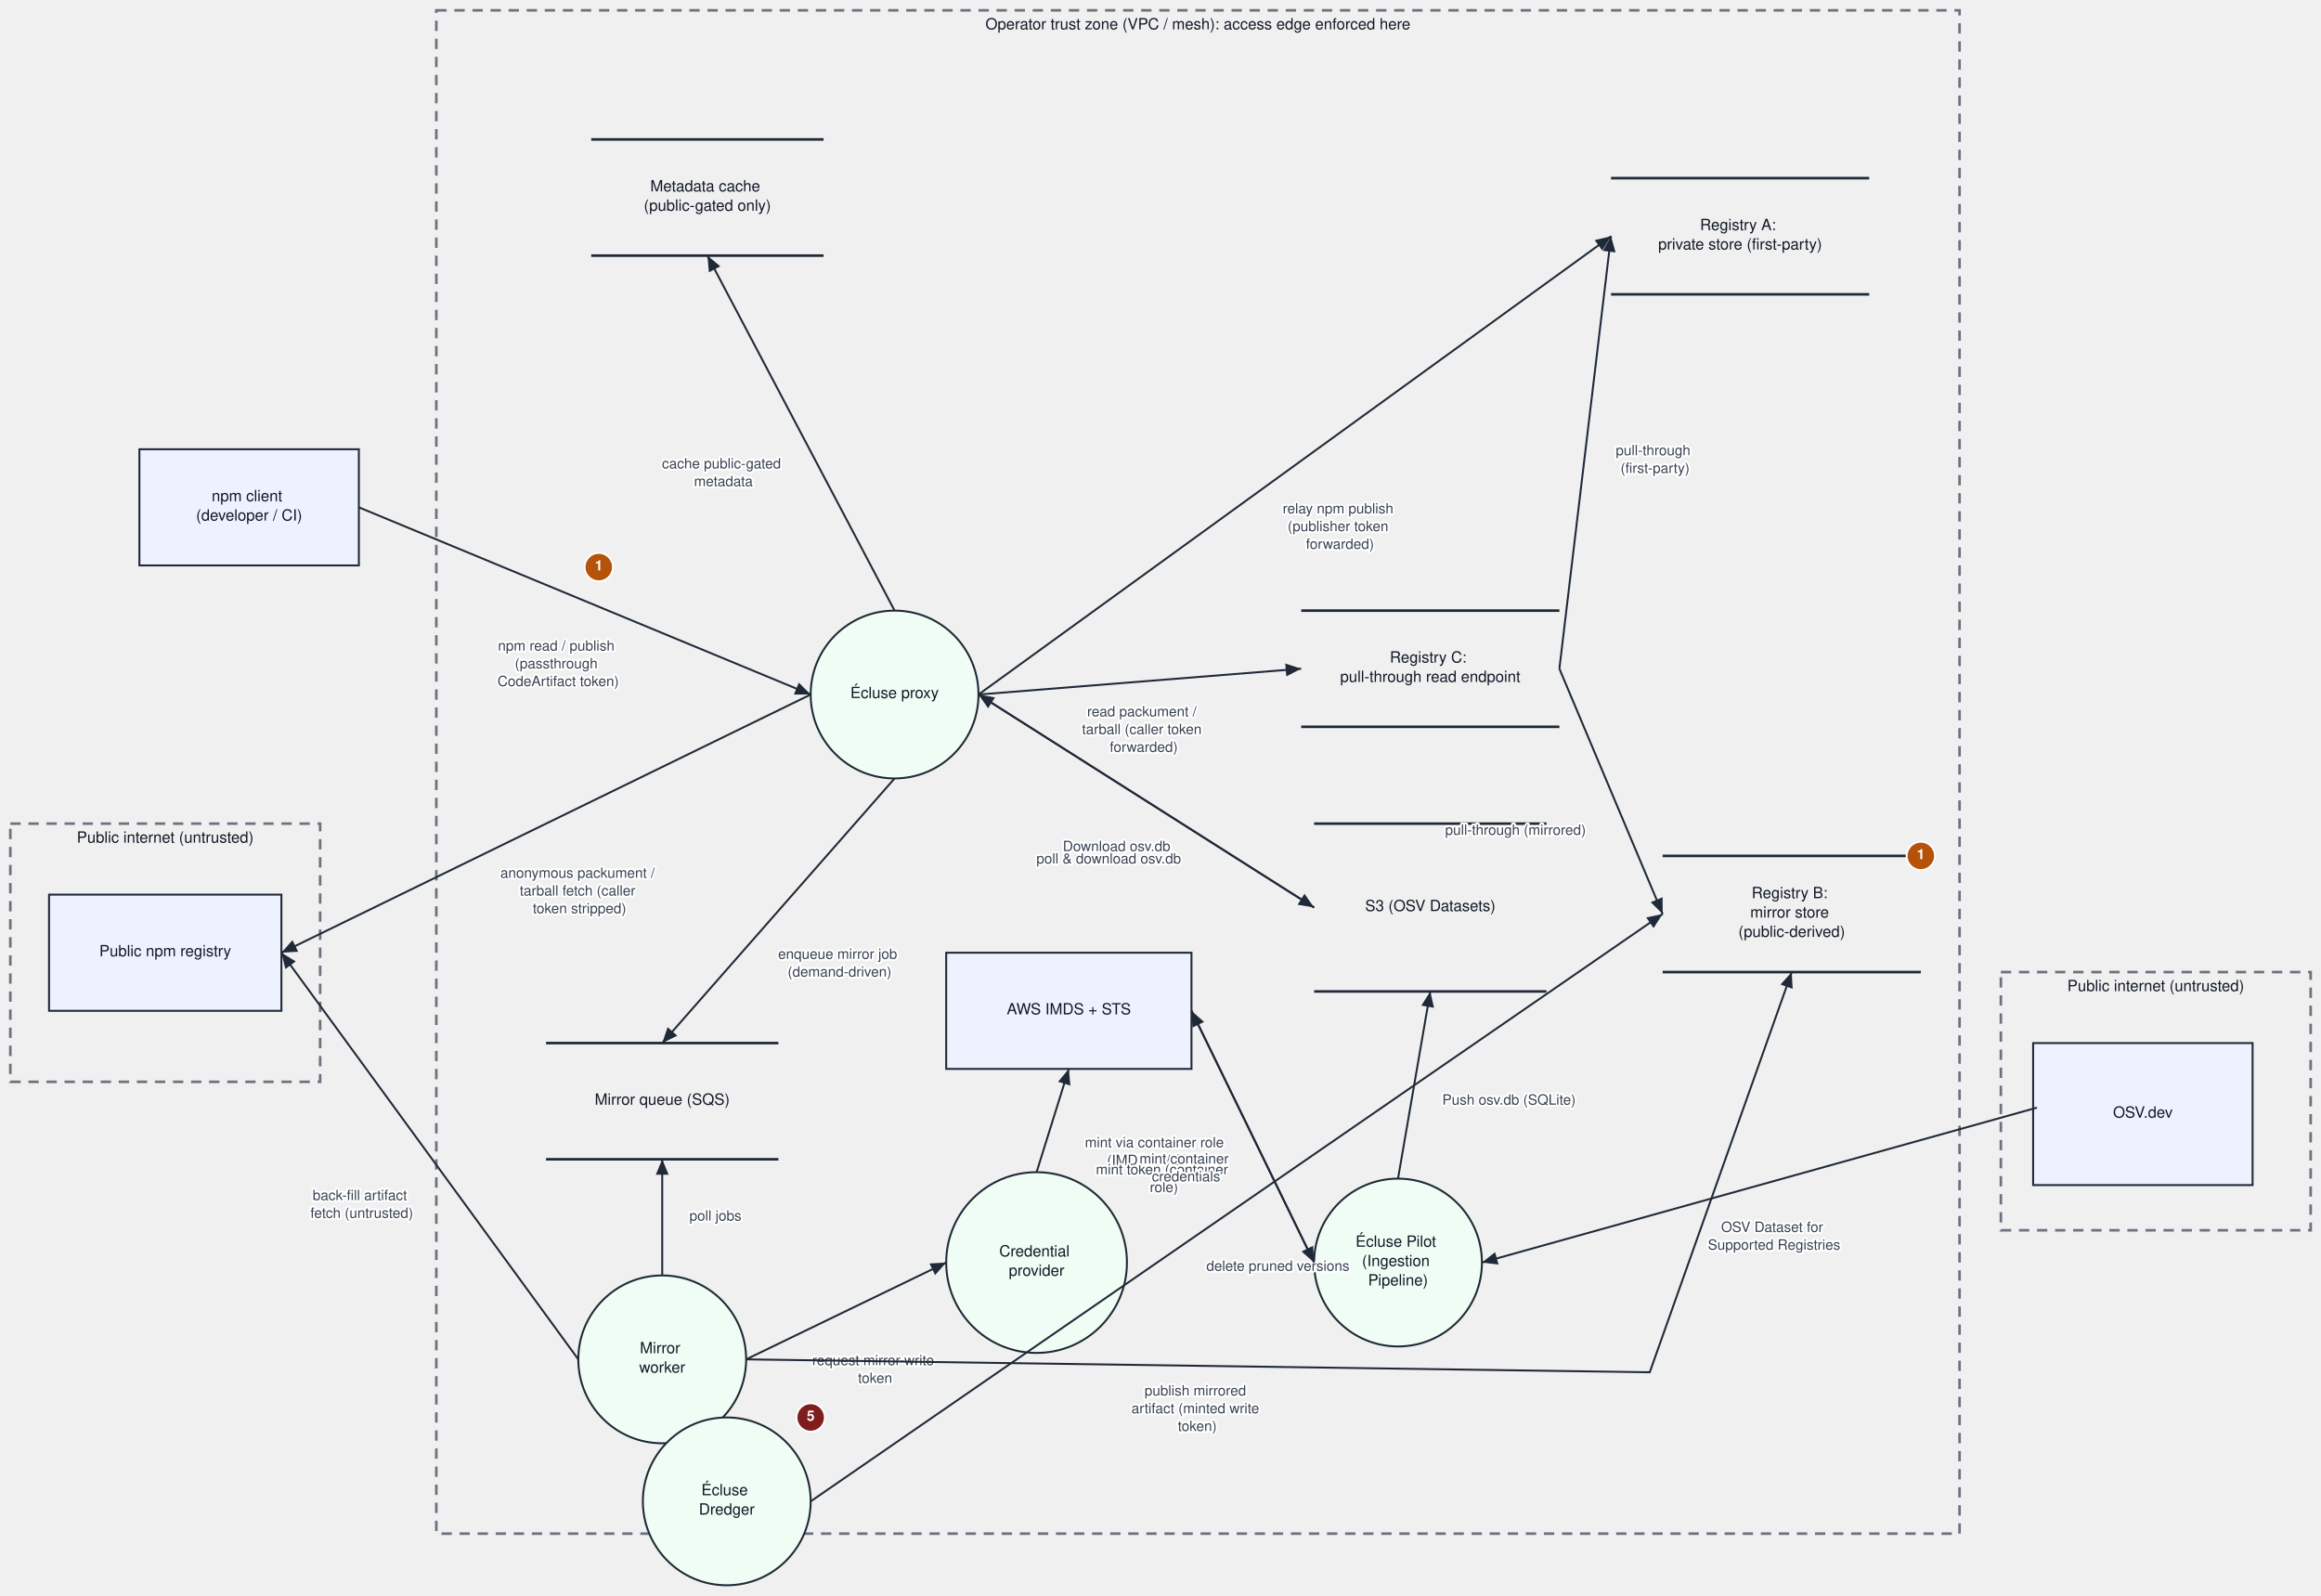
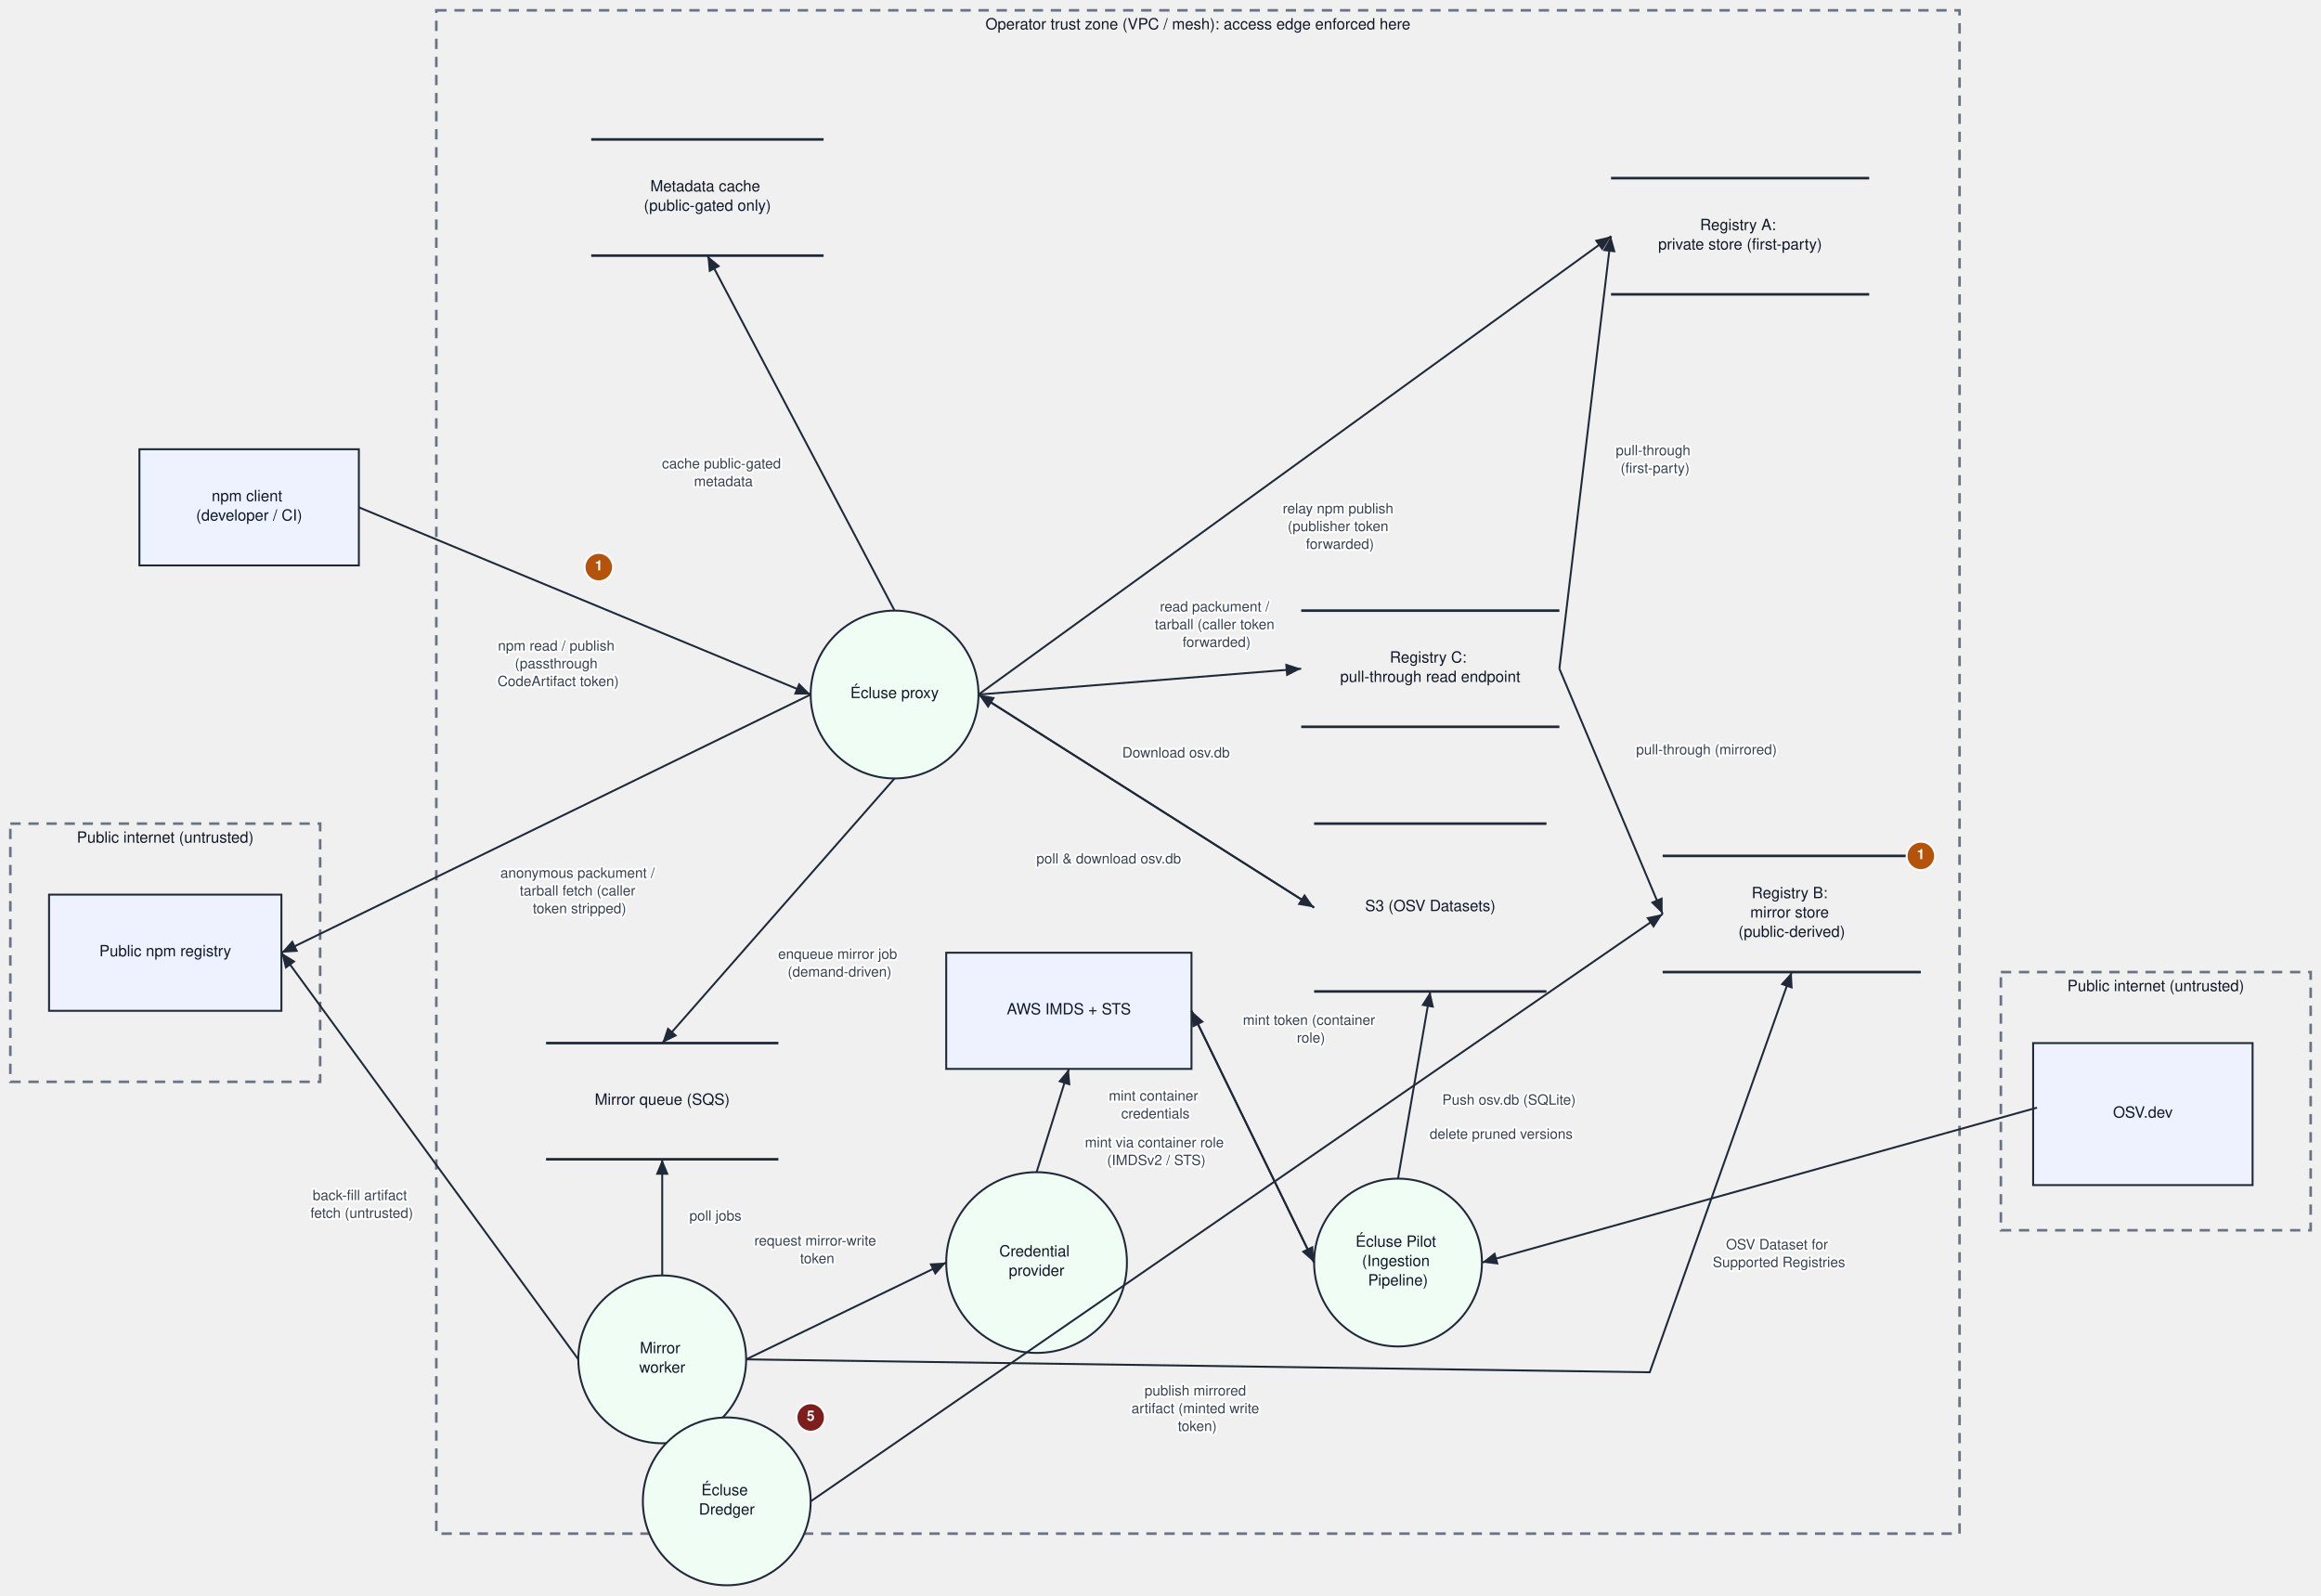
<svg xmlns="http://www.w3.org/2000/svg" viewBox="-98 2 1798 1236" width="1798" height="1236">
  <style>.pn-element {
  font-family: 'Helvetica Neue', Helvetica, Arial, sans-serif;
}
.pn-shape {
  fill: #ffffff;
  stroke: #1f2937;
  stroke-width: 1.5;
}
.pn-actor {
  fill: #eef2ff;
}
.pn-process {
  fill: #f0fdf4;
}
.pn-store {
  fill: none;
  stroke-width: 2;
}
.pn-boundary-box,
.pn-boundary-curve {
  fill: none;
  stroke: #6b7280;
  stroke-width: 2;
  stroke-dasharray: 8 6;
}
.pn-out-of-scope {
  opacity: 0.5;
}
.pn-out-of-scope .pn-shape {
  stroke-dasharray: 6 4;
}
.pn-label {
  fill: #111827;
  font-size: 12px;
  font-weight: 500;
  text-anchor: middle;
  dominant-baseline: central;
}
.pn-note {
  fill: #374151;
  font-size: 12px;
  text-anchor: middle;
  dominant-baseline: central;
}
.pn-flow {
  fill: none;
}
.pn-flow-arrow {
  fill: #1f2937;
  stroke: none;
}
.pn-flow-label {
  fill: #374151;
  font-size: 11px;
  text-anchor: middle;
  dominant-baseline: central;
  paint-order: stroke;
  stroke: #ffffff;
  stroke-width: 3;
  stroke-linejoin: round;
}
.pn-badge {
  stroke: #ffffff;
  stroke-width: 1.5;
}
.pn-badge-count {
  fill: #ffffff;
  stroke: none;
  font-weight: 600;
  text-anchor: middle;
  dominant-baseline: central;
}
.pn-badge-primary .pn-badge-count {
  font-size: 11px;
}
.pn-badge-secondary .pn-badge-count {
  font-size: 9px;
}
.pn-tone-critical {
  fill: #7f1d1d;
}
.pn-tone-high {
  fill: #b91c1c;
}
.pn-tone-medium {
  fill: #b45309;
}
.pn-tone-low {
  fill: #1d4ed8;
}
.pn-tone-neutral {
  fill: #52525b;
}
</style>
  <g transform="translate(240, 10)">
    <g class="pn-element">
      <rect class="pn-shape pn-boundary-box" width="1180" height="1180" />
      <text class="pn-label" x="590" y="12">
        <tspan x="590" dy="0">Operator trust zone (VPC / mesh): access edge enforced here</tspan>
      </text>
    </g>
  </g>
  <g transform="translate(-90, 640)">
    <g class="pn-element">
      <rect class="pn-shape pn-boundary-box" width="240" height="200" />
      <text class="pn-label" x="120" y="12">
        <tspan x="120" dy="0">Public internet (untrusted)</tspan>
      </text>
    </g>
  </g>
  <g transform="translate(1452, 755)">
    <g class="pn-element">
      <rect class="pn-shape pn-boundary-box" width="240" height="200" />
      <text class="pn-label" x="120" y="12">
        <tspan x="120" dy="0">Public internet (untrusted)</tspan>
      </text>
    </g>
  </g>
  <g transform="translate(10, 350)">
    <g class="pn-element">
      <rect class="pn-shape pn-actor" width="170" height="90" />
      <text class="pn-label" x="85" y="37.5">
        <tspan x="85" dy="0">npm client</tspan>
        <tspan x="85" dy="15">(developer / CI)</tspan>
      </text>
    </g>
  </g>
  <g transform="translate(-60, 695)">
    <g class="pn-element">
      <rect class="pn-shape pn-actor" width="180" height="90" />
      <text class="pn-label" x="90" y="45">
        <tspan x="90" dy="0">Public npm registry</tspan>
      </text>
    </g>
  </g>
  <g transform="translate(635, 740)">
    <g class="pn-element">
      <rect class="pn-shape pn-actor" width="190" height="90" />
      <text class="pn-label" x="95" y="45">
        <tspan x="95" dy="0">AWS IMDS + STS</tspan>
      </text>
    </g>
  </g>
  <g transform="translate(530, 475)">
    <g class="pn-element">
      <circle class="pn-shape pn-process" cx="65" cy="65" r="65" />
      <text class="pn-label" x="65" y="65">
        <tspan x="65" dy="0">Écluse proxy</tspan>
      </text>
    </g>
  </g>
  <g transform="translate(350, 990)">
    <g class="pn-element">
      <circle class="pn-shape pn-process" cx="65" cy="65" r="65" />
      <text class="pn-label" x="65" y="57.5">
        <tspan x="65" dy="0">Mirror</tspan>
        <tspan x="65" dy="15">worker</tspan>
      </text>
    </g>
  </g>
  <g transform="translate(635, 910)">
    <g class="pn-element">
      <circle class="pn-shape pn-process" cx="70" cy="70" r="70" />
      <text class="pn-label" x="70" y="62.5">
        <tspan x="70" dy="0">Credential</tspan>
        <tspan x="70" dy="15">provider</tspan>
      </text>
    </g>
  </g>
  <g transform="translate(360, 110)">
    <g class="pn-element">
      <line class="pn-shape pn-store" x1="0" y1="0" x2="180" y2="0" />
      <line class="pn-shape pn-store" x1="0" y1="90" x2="180" y2="90" />
      <text class="pn-label" x="90" y="37.5">
        <tspan x="90" dy="0">Metadata cache</tspan>
        <tspan x="90" dy="15">(public-gated only)</tspan>
      </text>
    </g>
  </g>
  <g transform="translate(325, 810)">
    <g class="pn-element">
      <line class="pn-shape pn-store" x1="0" y1="0" x2="180" y2="0" />
      <line class="pn-shape pn-store" x1="0" y1="90" x2="180" y2="90" />
      <text class="pn-label" x="90" y="45">
        <tspan x="90" dy="0">Mirror queue (SQS)</tspan>
      </text>
    </g>
  </g>
  <g transform="translate(910, 475)">
    <g class="pn-element">
      <line class="pn-shape pn-store" x1="0" y1="0" x2="200" y2="0" />
      <line class="pn-shape pn-store" x1="0" y1="90" x2="200" y2="90" />
      <text class="pn-label" x="100" y="37.5">
        <tspan x="100" dy="0">Registry C:</tspan>
        <tspan x="100" dy="15">pull-through read endpoint</tspan>
      </text>
    </g>
  </g>
  <g transform="translate(1150, 140)">
    <g class="pn-element">
      <line class="pn-shape pn-store" x1="0" y1="0" x2="200" y2="0" />
      <line class="pn-shape pn-store" x1="0" y1="90" x2="200" y2="90" />
      <text class="pn-label" x="100" y="37.5">
        <tspan x="100" dy="0">Registry A:</tspan>
        <tspan x="100" dy="15">private store (first-party)</tspan>
      </text>
    </g>
  </g>
  <g transform="translate(1190, 665)">
    <g class="pn-element">
      <line class="pn-shape pn-store" x1="0" y1="0" x2="200" y2="0" />
      <line class="pn-shape pn-store" x1="0" y1="90" x2="200" y2="90" />
      <text class="pn-label" x="100" y="30">
        <tspan x="100" dy="0">Registry B:</tspan>
        <tspan x="100" dy="15">mirror store</tspan>
        <tspan x="100" dy="15">(public-derived)</tspan>
      </text>
      <g class="pn-badge" transform="translate(200, 0)">
        <g class="pn-badge-primary">
          <circle class="pn-tone-medium" r="11" />
          <text class="pn-badge-count">1</text>
        </g>
      </g>
    </g>
  </g>
  <g transform="translate(920, 915)">
    <g class="pn-element">
      <circle class="pn-shape pn-process" cx="65" cy="65" r="65" />
      <text class="pn-label" x="65" y="50">
        <tspan x="65" dy="0">Écluse Pilot</tspan>
        <tspan x="65" dy="15">(Ingestion</tspan>
        <tspan x="65" dy="15">Pipeline)</tspan>
      </text>
    </g>
  </g>
  <g transform="translate(1477, 810)">
    <g class="pn-element">
      <rect class="pn-shape pn-actor" width="170" height="110" />
      <text class="pn-label" x="85" y="55">
        <tspan x="85" dy="0">OSV.dev</tspan>
      </text>
    </g>
  </g>
  <g transform="translate(920, 640)">
    <g class="pn-element">
      <line class="pn-shape pn-store" x1="0" y1="0" x2="180" y2="0" />
      <line class="pn-shape pn-store" x1="0" y1="130" x2="180" y2="130" />
      <text class="pn-label" x="90" y="65">
        <tspan x="90" dy="0">S3 (OSV Datasets)</tspan>
      </text>
    </g>
  </g>
  <g transform="translate(400, 1100)">
    <g class="pn-element">
      <circle class="pn-shape pn-process" cx="65" cy="65" r="65" />
      <text class="pn-label" x="65" y="57.5">
        <tspan x="65" dy="0">Écluse</tspan>
        <tspan x="65" dy="15">Dredger</tspan>
      </text>
      <g class="pn-badge" transform="translate(130, 0)">
        <g class="pn-badge-primary">
          <circle class="pn-tone-critical" r="11" />
          <text class="pn-badge-count">5</text>
        </g>
      </g>
    </g>
  </g>
  <g class="pn-element">
    <path class="pn-shape pn-flow" d="M 180 395 L 530 540" />
    <path class="pn-flow-arrow" d="M 530 540 L 517 540.026 L 520.827 530.788 Z" />
    <text class="pn-flow-label" x="334.415" y="503.437">
      <tspan x="334.415" dy="0">npm read / publish</tspan>
      <tspan x="334.415" dy="13.75">(passthrough</tspan>
      <tspan x="334.415" dy="13.75">CodeArtifact token)</tspan>
    </text>
    <g class="pn-badge" transform="translate(365.859, 441.288)">
      <g class="pn-badge-primary">
        <circle class="pn-tone-medium" r="11" />
        <text class="pn-badge-count">1</text>
      </g>
    </g>
  </g>
  <g class="pn-element">
    <path class="pn-shape pn-flow" d="M 660 540 L 910 520" />
    <path class="pn-flow-arrow" d="M 910 520 L 898.437 525.941 L 897.639 515.973 Z" />
-     <text class="pn-flow-label" x="788.051" y="554.383">
-       <tspan x="788.051" dy="0">read packument /</tspan>
-       <tspan x="788.051" dy="13.75">tarball (caller token</tspan>
-       <tspan x="788.051" dy="13.75">forwarded)</tspan>
+     <text class="pn-flow-label" x="844.449" y="473.117">
+       <tspan x="844.449" dy="0">read packument /</tspan>
+       <tspan x="844.449" dy="13.75">tarball (caller token</tspan>
+       <tspan x="844.449" dy="13.75">forwarded)</tspan>
    </text>
  </g>
  <g class="pn-element">
    <path class="pn-shape pn-flow" d="M 595 475 L 450 200" />
    <path class="pn-flow-arrow" d="M 450 200 L 460.02 208.283 L 451.174 212.947 Z" />
    <text class="pn-flow-label" x="462.405" y="362.311">
      <tspan x="462.405" dy="0">cache public-gated</tspan>
      <tspan x="462.405" dy="13.75">metadata</tspan>
    </text>
  </g>
  <g class="pn-element">
    <path class="pn-shape pn-flow" d="M 530 540 L 120 740" />
    <path class="pn-flow-arrow" d="M 120 740 L 128.593 730.245 L 132.977 739.233 Z" />
    <text class="pn-flow-label" x="350.934" y="679.414">
      <tspan x="350.934" dy="0">anonymous packument /</tspan>
      <tspan x="350.934" dy="13.75">tarball fetch (caller</tspan>
      <tspan x="350.934" dy="13.75">token stripped)</tspan>
    </text>
  </g>
  <g class="pn-element">
    <path class="pn-shape pn-flow" d="M 660 540 L 1150 185" />
    <path class="pn-flow-arrow" d="M 1150 185 L 1143.216 196.089 L 1137.349 187.991 Z" />
    <text class="pn-flow-label" x="940.061" y="397.144">
      <tspan x="940.061" dy="0">relay npm publish</tspan>
      <tspan x="940.061" dy="13.75">(publisher token</tspan>
      <tspan x="940.061" dy="13.75">forwarded)</tspan>
    </text>
  </g>
  <g class="pn-element">
    <path class="pn-shape pn-flow" d="M 595 605 L 415 810" />
    <path class="pn-flow-arrow" d="M 415 810 L 419.16 797.684 L 426.675 804.282 Z" />
    <text class="pn-flow-label" x="552.402" y="742.246">
      <tspan x="552.402" dy="0">enqueue mirror job</tspan>
      <tspan x="552.402" dy="13.75">(demand-driven)</tspan>
    </text>
  </g>
  <g class="pn-element">
    <path class="pn-shape pn-flow" d="M 415 990 L 415 900" />
    <path class="pn-flow-arrow" d="M 415 900 L 420 912 L 410 912 Z" />
    <text class="pn-flow-label" x="456.225" y="945">
      <tspan x="456.225" dy="0">poll jobs</tspan>
    </text>
  </g>
  <g class="pn-element">
    <path class="pn-shape pn-flow" d="M 350 1055 L 120 740" />
    <path class="pn-flow-arrow" d="M 120 740 L 131.114 746.743 L 123.038 752.64 Z" />
    <text class="pn-flow-label" x="182.284" y="929.116">
      <tspan x="182.284" dy="0">back-fill artifact</tspan>
      <tspan x="182.284" dy="13.75">fetch (untrusted)</tspan>
    </text>
  </g>
  <g class="pn-element">
    <path class="pn-shape pn-flow" d="M 480 1055 L 635 980" />
    <path class="pn-flow-arrow" d="M 635 980 L 626.376 989.728 L 622.02 980.726 Z" />
-     <text class="pn-flow-label" x="579.927" y="1056.975">
-       <tspan x="579.927" dy="0">request mirror-write</tspan>
-       <tspan x="579.927" dy="13.75">token</tspan>
+     <text class="pn-flow-label" x="535.073" y="964.275">
+       <tspan x="535.073" dy="0">request mirror-write</tspan>
+       <tspan x="535.073" dy="13.75">token</tspan>
    </text>
  </g>
  <g class="pn-element">
    <path class="pn-shape pn-flow" d="M 705 910 L 730 830" />
    <path class="pn-flow-arrow" d="M 730 830 L 731.193 842.945 L 721.648 839.962 Z" />
    <text class="pn-flow-label" x="797.771" y="888.21">
      <tspan x="797.771" dy="0">mint via container role</tspan>
      <tspan x="797.771" dy="13.75">(IMDSv2 / STS)</tspan>
    </text>
  </g>
  <g class="pn-element">
    <path class="pn-shape pn-flow" d="M 480 1055 L 1180 1065 L 1290 755" />
    <path class="pn-flow-arrow" d="M 1290 755 L 1290.699 767.981 L 1281.275 764.637 Z" />
    <text class="pn-flow-label" x="829.511" y="1080.445">
      <tspan x="829.511" dy="0">publish mirrored</tspan>
      <tspan x="829.511" dy="13.75">artifact (minted write</tspan>
      <tspan x="829.511" dy="13.75">token)</tspan>
    </text>
  </g>
  <g class="pn-element">
    <path class="pn-shape pn-flow" d="M 1110 520 L 1150 185" />
    <path class="pn-flow-arrow" d="M 1150 185 L 1153.542 197.508 L 1143.613 196.323 Z" />
    <text class="pn-flow-label" x="1184.13" y="352.088">
      <tspan x="1184.13" dy="0">pull-through</tspan>
      <tspan x="1184.13" dy="13.75">(first-party)</tspan>
    </text>
  </g>
  <g class="pn-element">
    <path class="pn-shape pn-flow" d="M 1110 520 L 1190 710" />
    <path class="pn-flow-arrow" d="M 1190 710 L 1180.735 700.881 L 1189.951 697 Z" />
-     <text class="pn-flow-label" x="1076.032" y="646.144">
-       <tspan x="1076.032" dy="0">pull-through (mirrored)</tspan>
+     <text class="pn-flow-label" x="1223.968" y="583.856">
+       <tspan x="1223.968" dy="0">pull-through (mirrored)</tspan>
    </text>
  </g>
  <g class="pn-element">
    <path class="pn-shape pn-flow" d="M 825 785 L 920 980" />
    <path class="pn-flow-arrow" d="M 920 980 L 910.249 971.402 L 919.239 967.022 Z" />
-     <text class="pn-flow-label" x="803.702" y="909.142">
-       <tspan x="803.702" dy="0">mint token (container</tspan>
-       <tspan x="803.702" dy="13.75">role)</tspan>
+     <text class="pn-flow-label" x="917.548" y="793.358">
+       <tspan x="917.548" dy="0">mint token (container</tspan>
+       <tspan x="917.548" dy="13.75">role)</tspan>
    </text>
  </g>
  <g class="pn-element">
    <path class="pn-shape pn-flow" d="M 1480 860 L 1050 980" />
    <path class="pn-flow-arrow" d="M 1050 980 L 1060.214 971.958 L 1062.902 981.59 Z" />
-     <text class="pn-flow-label" x="1276.338" y="953.754">
-       <tspan x="1276.338" dy="0">OSV Dataset for</tspan>
-       <tspan x="1276.338" dy="13.75">Supported Registries</tspan>
+     <text class="pn-flow-label" x="1280.102" y="967.239">
+       <tspan x="1280.102" dy="0">OSV Dataset for</tspan>
+       <tspan x="1280.102" dy="13.75">Supported Registries</tspan>
    </text>
  </g>
  <g class="pn-element">
    <path class="pn-shape pn-flow" d="M 985 915 L 1010 770" />
    <path class="pn-flow-arrow" d="M 1010 770 L 1012.888 782.675 L 1003.034 780.976 Z" />
    <text class="pn-flow-label" x="1070.971" y="855.167">
      <tspan x="1070.971" dy="0">Push osv.db (SQLite)</tspan>
    </text>
  </g>
  <g class="pn-element">
    <path class="pn-shape pn-flow" d="M 920 705 L 660 540" />
    <path class="pn-flow-arrow" d="M 660 540 L 672.811 542.208 L 667.453 550.652 Z" />
-     <text class="pn-flow-label" x="766.983" y="658.77">
-       <tspan x="766.983" dy="0">Download osv.db</tspan>
+     <text class="pn-flow-label" x="813.017" y="586.23">
+       <tspan x="813.017" dy="0">Download osv.db</tspan>
    </text>
  </g>
  <g class="pn-element">
    <path class="pn-shape pn-flow" d="M 530 1165 L 1190 710" />
    <path class="pn-flow-arrow" d="M 1190 710 L 1182.958 720.928 L 1177.282 712.694 Z" />
-     <text class="pn-flow-label" x="891.956" y="983.853">
-       <tspan x="891.956" dy="0">delete pruned versions</tspan>
+     <text class="pn-flow-label" x="1064.902" y="881.63">
+       <tspan x="1064.902" dy="0">delete pruned versions</tspan>
    </text>
  </g>
  <g class="pn-element">
    <path class="pn-shape pn-flow" d="M 920 980 L 825 785" />
    <path class="pn-flow-arrow" d="M 825 785 L 834.751 793.598 L 825.761 797.978 Z" />
-     <text class="pn-flow-label" x="820.815" y="900.805">
-       <tspan x="820.815" dy="0">mint container</tspan>
-       <tspan x="820.815" dy="13.75">credentials</tspan>
+     <text class="pn-flow-label" x="797.065" y="852.055">
+       <tspan x="797.065" dy="0">mint container</tspan>
+       <tspan x="797.065" dy="13.75">credentials</tspan>
    </text>
  </g>
  <g class="pn-element">
    <path class="pn-shape pn-flow" d="M 660 540 L 920 705" />
    <path class="pn-flow-arrow" d="M 920 705 L 907.189 702.792 L 912.547 694.348 Z" />
    <text class="pn-flow-label" x="760.903" y="668.35">
      <tspan x="760.903" dy="0">poll &amp; download osv.db</tspan>
    </text>
  </g>
</svg>
